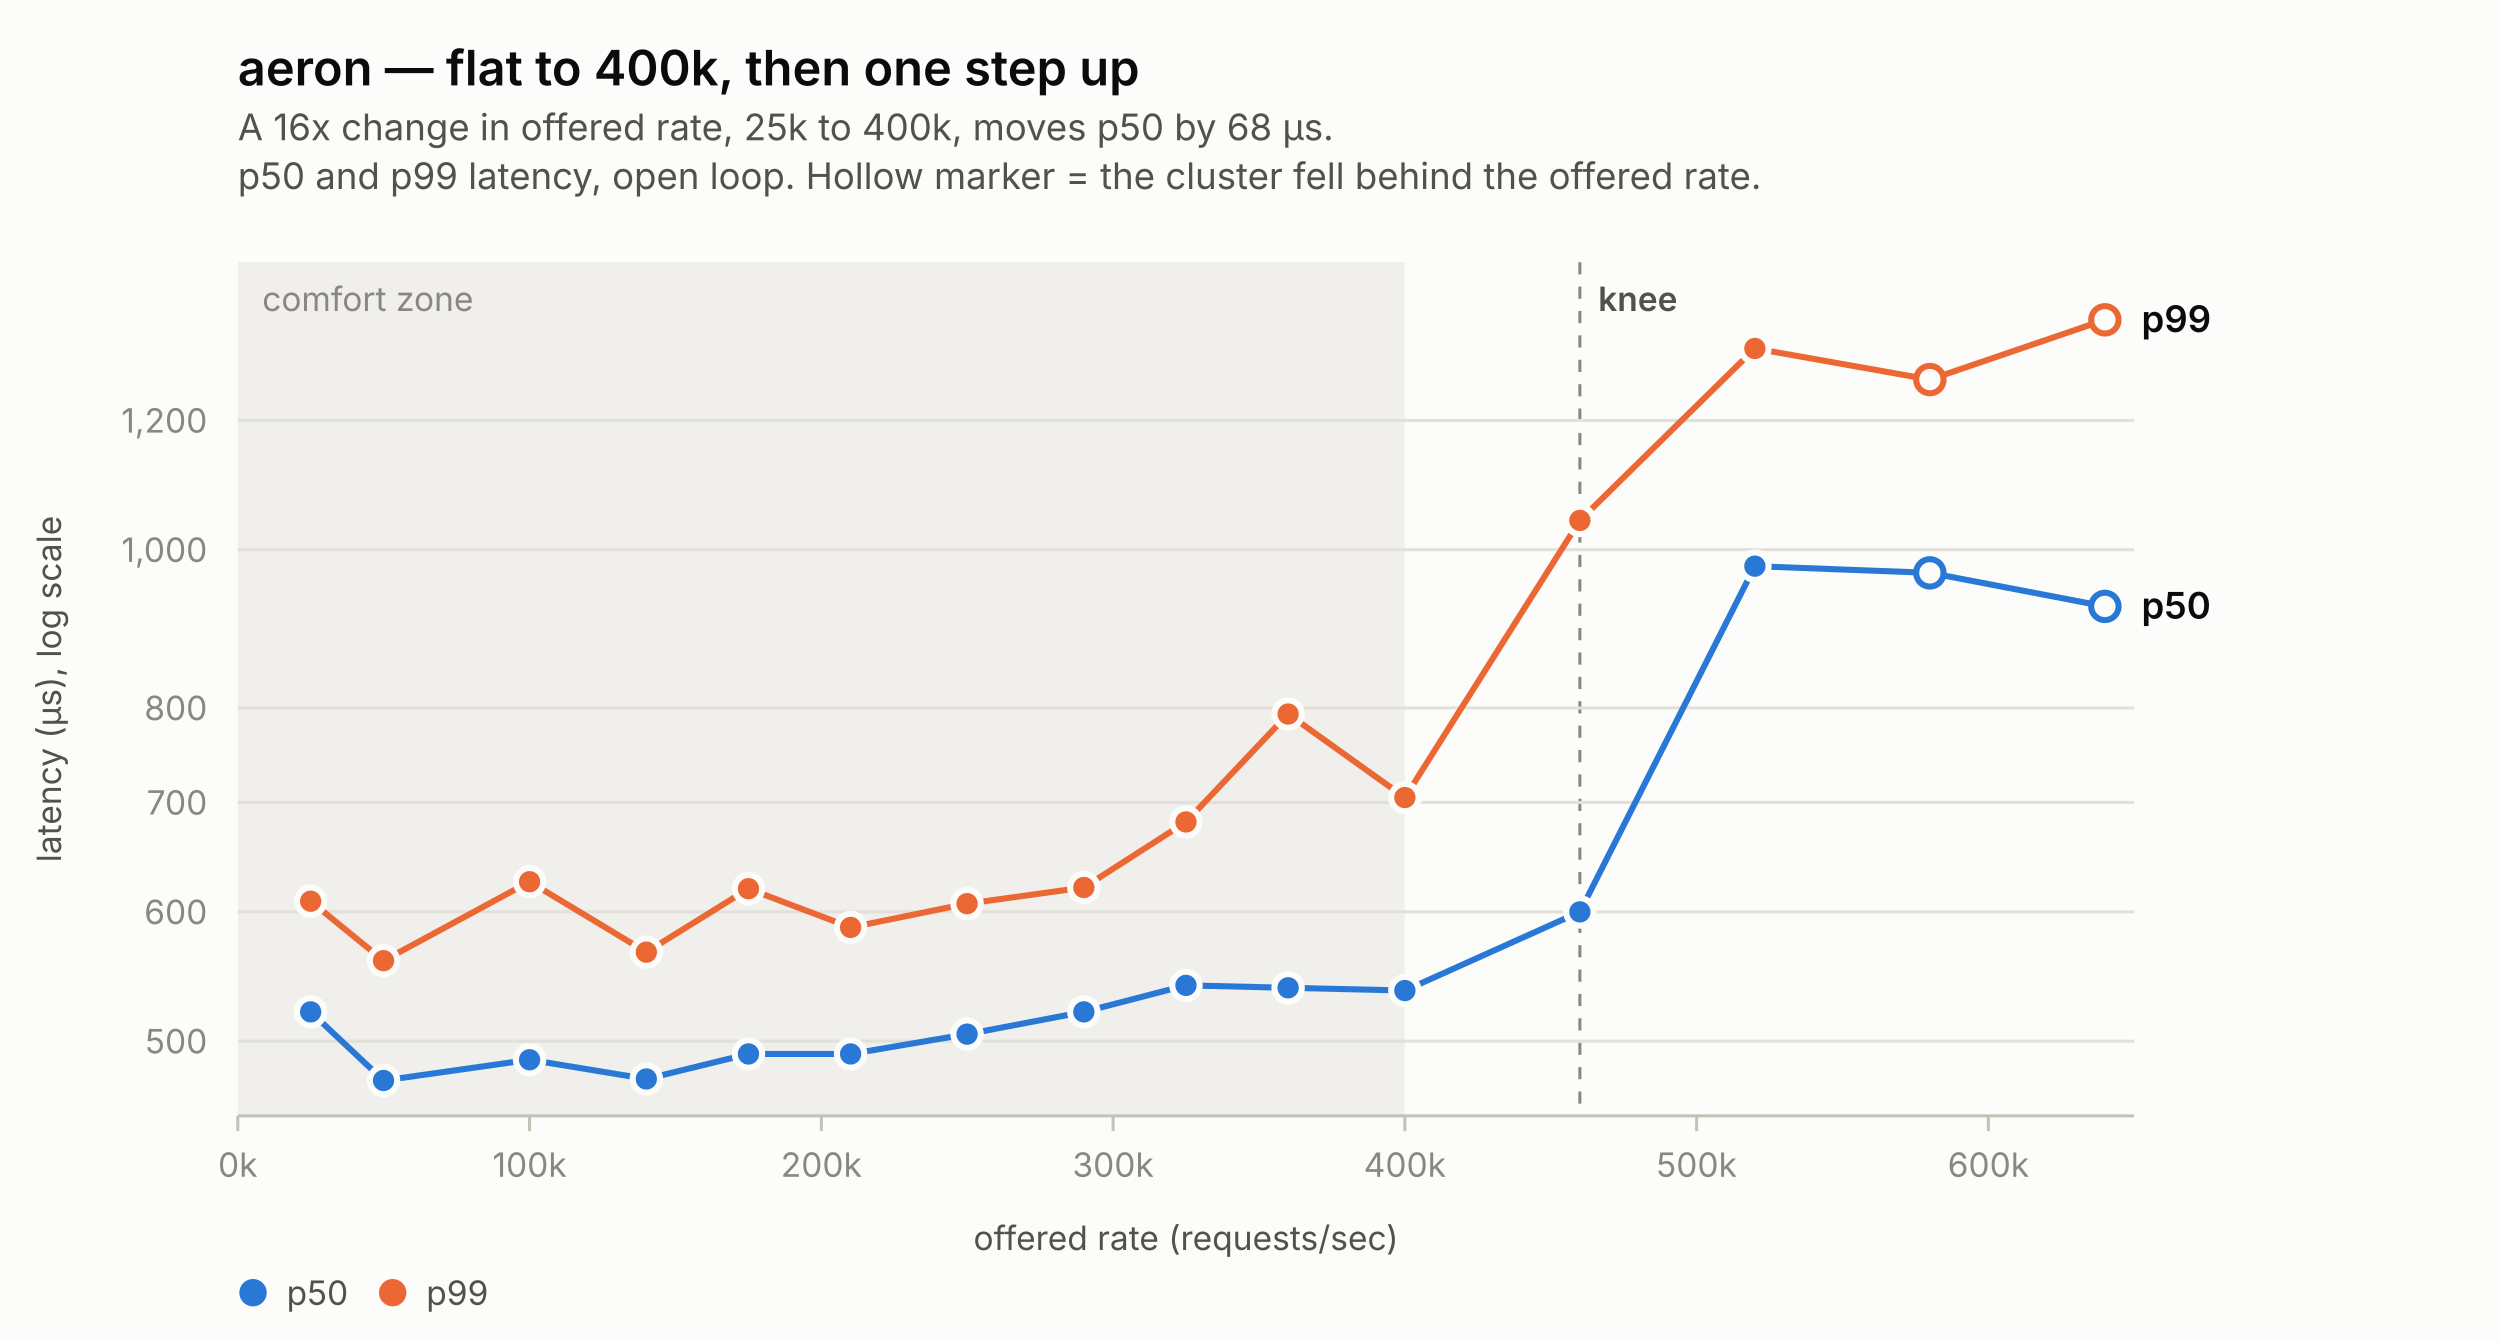
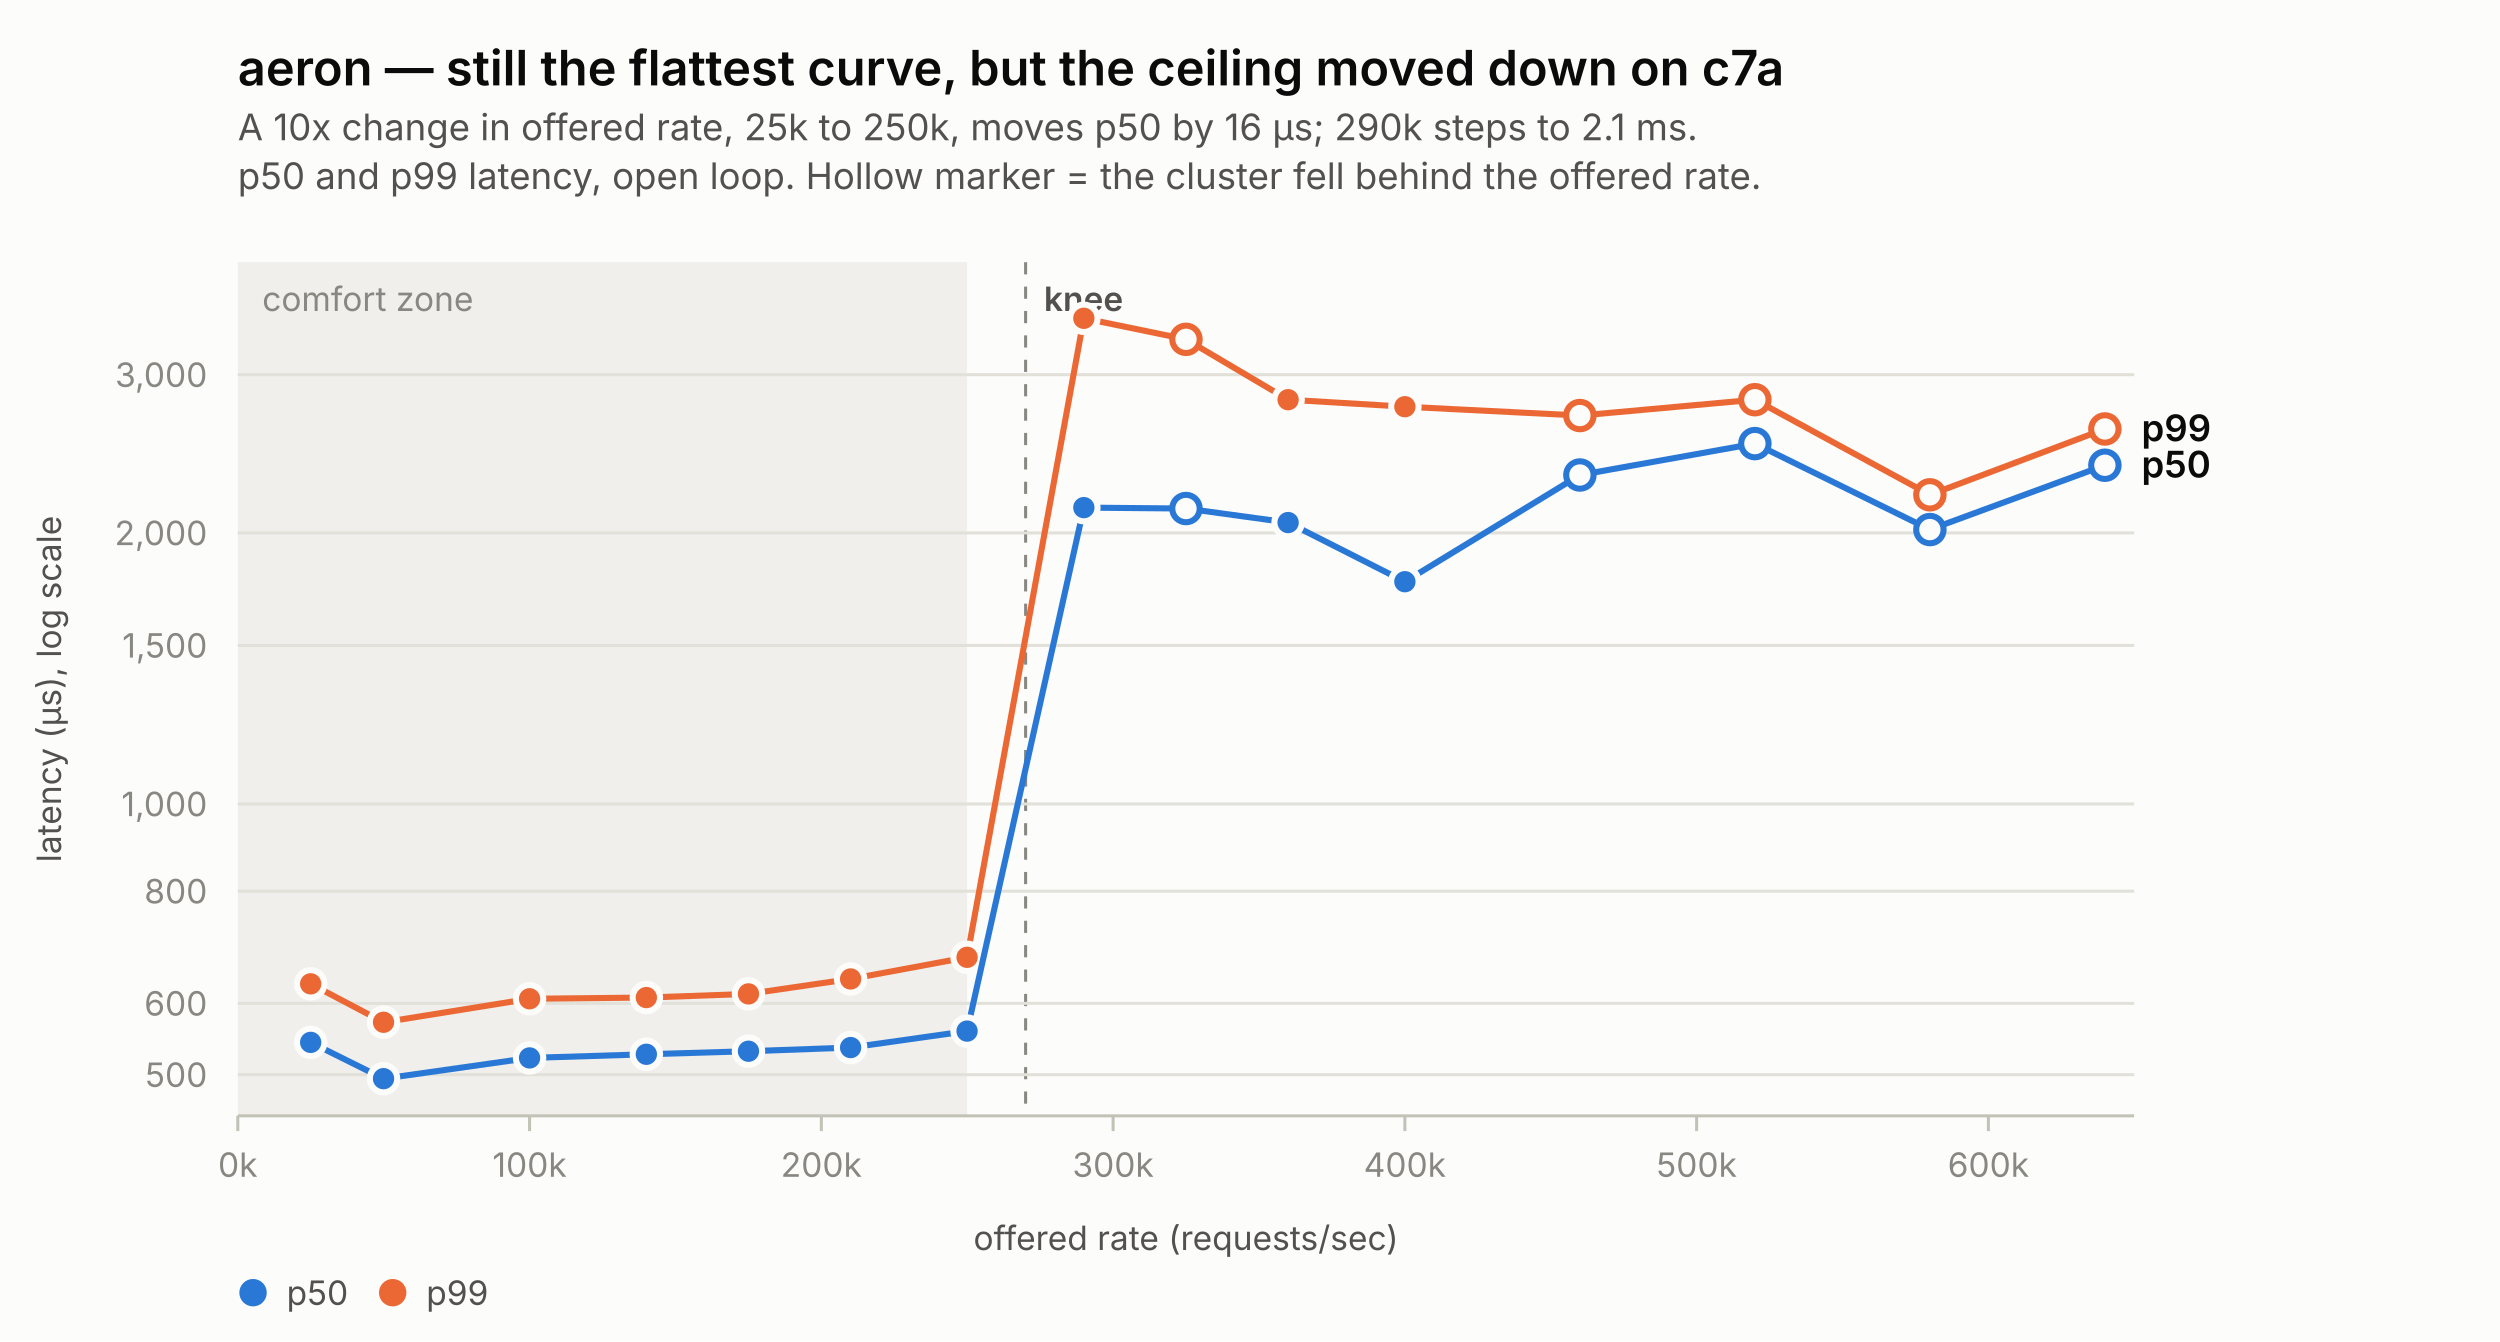
- <svg xmlns="http://www.w3.org/2000/svg" width="820" height="440" viewBox="0 0 820 440" font-family="system-ui,-apple-system,&quot;Segoe UI&quot;,sans-serif" role="img" aria-label="aeron — flat to 400k, then one step up">
+ <svg xmlns="http://www.w3.org/2000/svg" width="820" height="440" viewBox="0 0 820 440" font-family="system-ui,-apple-system,&quot;Segoe UI&quot;,sans-serif" role="img" aria-label="aeron — still the flattest curve, but the ceiling moved down on c7a">
  <rect width="820" height="440" fill="#fcfcfb" />
-   <text x="78" y="28" font-size="16" font-weight="600" fill="#0b0b0b">aeron — flat to 400k, then one step up</text>
-   <text x="78" y="46" font-size="12" fill="#52514e">A 16x change in offered rate, 25k to 400k, moves p50 by 68 µs.</text>
+   <text x="78" y="28" font-size="16" font-weight="600" fill="#0b0b0b">aeron — still the flattest curve, but the ceiling moved down on c7a</text>
+   <text x="78" y="46" font-size="12" fill="#52514e">A 10x change in offered rate, 25k to 250k, moves p50 by 16 µs; 290k steps to 2.1 ms.</text>
  <text x="78" y="62" font-size="12" fill="#52514e">p50 and p99 latency, open loop. Hollow marker = the cluster fell behind the offered rate.</text>
-   <rect x="78" y="86" width="382.8" height="280" fill="#f0efec" />
+   <rect x="78" y="86" width="239.2" height="280" fill="#f0efec" />
  <text x="86" y="102" font-size="11" fill="#898781">comfort zone</text>
-   <line x1="518.2" y1="86" x2="518.2" y2="366" stroke="#898781" stroke-width="1" stroke-dasharray="4 4" />
-   <text x="524.2" y="102" font-size="11" font-weight="600" fill="#52514e">knee</text>
-   <line x1="78" y1="341.5" x2="700" y2="341.5" stroke="#e1e0d9" stroke-width="1" />
-   <text x="68" y="345.5" font-size="11" fill="#898781" text-anchor="end">500</text>
-   <line x1="78" y1="299.1" x2="700" y2="299.1" stroke="#e1e0d9" stroke-width="1" />
-   <text x="68" y="303.1" font-size="11" fill="#898781" text-anchor="end">600</text>
-   <line x1="78" y1="263.2" x2="700" y2="263.2" stroke="#e1e0d9" stroke-width="1" />
-   <text x="68" y="267.2" font-size="11" fill="#898781" text-anchor="end">700</text>
-   <line x1="78" y1="232.2" x2="700" y2="232.2" stroke="#e1e0d9" stroke-width="1" />
-   <text x="68" y="236.2" font-size="11" fill="#898781" text-anchor="end">800</text>
-   <line x1="78" y1="180.3" x2="700" y2="180.3" stroke="#e1e0d9" stroke-width="1" />
-   <text x="68" y="184.3" font-size="11" fill="#898781" text-anchor="end">1,000</text>
-   <line x1="78" y1="137.9" x2="700" y2="137.9" stroke="#e1e0d9" stroke-width="1" />
-   <text x="68" y="141.9" font-size="11" fill="#898781" text-anchor="end">1,200</text>
+   <line x1="336.4" y1="86" x2="336.4" y2="366" stroke="#898781" stroke-width="1" stroke-dasharray="4 4" />
+   <text x="342.4" y="102" font-size="11" font-weight="600" fill="#52514e">knee</text>
+   <line x1="78" y1="352.5" x2="700" y2="352.5" stroke="#e1e0d9" stroke-width="1" />
+   <text x="68" y="356.5" font-size="11" fill="#898781" text-anchor="end">500</text>
+   <line x1="78" y1="329.1" x2="700" y2="329.1" stroke="#e1e0d9" stroke-width="1" />
+   <text x="68" y="333.1" font-size="11" fill="#898781" text-anchor="end">600</text>
+   <line x1="78" y1="292.3" x2="700" y2="292.3" stroke="#e1e0d9" stroke-width="1" />
+   <text x="68" y="296.3" font-size="11" fill="#898781" text-anchor="end">800</text>
+   <line x1="78" y1="263.7" x2="700" y2="263.7" stroke="#e1e0d9" stroke-width="1" />
+   <text x="68" y="267.7" font-size="11" fill="#898781" text-anchor="end">1,000</text>
+   <line x1="78" y1="211.7" x2="700" y2="211.7" stroke="#e1e0d9" stroke-width="1" />
+   <text x="68" y="215.7" font-size="11" fill="#898781" text-anchor="end">1,500</text>
+   <line x1="78" y1="174.8" x2="700" y2="174.8" stroke="#e1e0d9" stroke-width="1" />
+   <text x="68" y="178.8" font-size="11" fill="#898781" text-anchor="end">2,000</text>
+   <line x1="78" y1="122.9" x2="700" y2="122.9" stroke="#e1e0d9" stroke-width="1" />
+   <text x="68" y="126.9" font-size="11" fill="#898781" text-anchor="end">3,000</text>
  <text x="20" y="226" font-size="11" fill="#52514e" text-anchor="middle" transform="rotate(-90 20 226)">latency (µs), log scale</text>
  <line x1="78" y1="366" x2="700" y2="366" stroke="#c3c2b7" stroke-width="1" />
  <line x1="78.0" y1="366" x2="78.0" y2="371" stroke="#c3c2b7" stroke-width="1" />
  <text x="78.0" y="386" font-size="11" fill="#898781" text-anchor="middle">0k</text>
  <line x1="173.7" y1="366" x2="173.7" y2="371" stroke="#c3c2b7" stroke-width="1" />
  <text x="173.7" y="386" font-size="11" fill="#898781" text-anchor="middle">100k</text>
  <line x1="269.4" y1="366" x2="269.4" y2="371" stroke="#c3c2b7" stroke-width="1" />
  <text x="269.4" y="386" font-size="11" fill="#898781" text-anchor="middle">200k</text>
  <line x1="365.1" y1="366" x2="365.1" y2="371" stroke="#c3c2b7" stroke-width="1" />
  <text x="365.1" y="386" font-size="11" fill="#898781" text-anchor="middle">300k</text>
  <line x1="460.8" y1="366" x2="460.8" y2="371" stroke="#c3c2b7" stroke-width="1" />
  <text x="460.8" y="386" font-size="11" fill="#898781" text-anchor="middle">400k</text>
  <line x1="556.5" y1="366" x2="556.5" y2="371" stroke="#c3c2b7" stroke-width="1" />
  <text x="556.5" y="386" font-size="11" fill="#898781" text-anchor="middle">500k</text>
  <line x1="652.2" y1="366" x2="652.2" y2="371" stroke="#c3c2b7" stroke-width="1" />
  <text x="652.2" y="386" font-size="11" fill="#898781" text-anchor="middle">600k</text>
  <text x="389" y="410" font-size="11" fill="#52514e" text-anchor="middle">offered rate (requests/sec)</text>
-   <path d="M101.9,295.6 L125.8,315.1 L173.7,289.2 L212.0,312.3 L245.5,291.5 L279.0,304.2 L317.2,296.4 L355.5,291.1 L389.0,269.6 L422.5,234.2 L460.8,261.6 L518.2,170.7 L575.6,114.3 L633.0,124.5 L690.4,104.9" fill="none" stroke="#eb6834" stroke-width="2" stroke-linejoin="round" stroke-linecap="round" />
-   <circle cx="101.9" cy="295.6" r="4.5" fill="#eb6834" stroke="#fcfcfb" stroke-width="2" />
-   <circle cx="125.8" cy="315.1" r="4.5" fill="#eb6834" stroke="#fcfcfb" stroke-width="2" />
-   <circle cx="173.7" cy="289.2" r="4.5" fill="#eb6834" stroke="#fcfcfb" stroke-width="2" />
-   <circle cx="212.0" cy="312.3" r="4.5" fill="#eb6834" stroke="#fcfcfb" stroke-width="2" />
-   <circle cx="245.5" cy="291.5" r="4.5" fill="#eb6834" stroke="#fcfcfb" stroke-width="2" />
-   <circle cx="279.0" cy="304.2" r="4.5" fill="#eb6834" stroke="#fcfcfb" stroke-width="2" />
-   <circle cx="317.2" cy="296.4" r="4.5" fill="#eb6834" stroke="#fcfcfb" stroke-width="2" />
-   <circle cx="355.5" cy="291.1" r="4.5" fill="#eb6834" stroke="#fcfcfb" stroke-width="2" />
-   <circle cx="389.0" cy="269.6" r="4.5" fill="#eb6834" stroke="#fcfcfb" stroke-width="2" />
-   <circle cx="422.5" cy="234.2" r="4.5" fill="#eb6834" stroke="#fcfcfb" stroke-width="2" />
-   <circle cx="460.8" cy="261.6" r="4.5" fill="#eb6834" stroke="#fcfcfb" stroke-width="2" />
-   <circle cx="518.2" cy="170.7" r="4.5" fill="#eb6834" stroke="#fcfcfb" stroke-width="2" />
-   <circle cx="575.6" cy="114.3" r="4.5" fill="#eb6834" stroke="#fcfcfb" stroke-width="2" />
-   <circle cx="633.0" cy="124.5" r="4.5" fill="#fcfcfb" stroke="#eb6834" stroke-width="2" />
-   <circle cx="690.4" cy="104.9" r="4.5" fill="#fcfcfb" stroke="#eb6834" stroke-width="2" />
-   <text x="702.4" y="108.9" font-size="12" font-weight="600" fill="#0b0b0b">p99</text>
-   <path d="M101.9,331.9 L125.8,354.4 L173.7,347.6 L212.0,353.9 L245.5,345.7 L279.0,345.7 L317.2,339.2 L355.5,331.9 L389.0,323.2 L422.5,324.0 L460.8,324.9 L518.2,299.1 L575.6,185.7 L633.0,187.9 L690.4,198.9" fill="none" stroke="#2a78d6" stroke-width="2" stroke-linejoin="round" stroke-linecap="round" />
-   <circle cx="101.9" cy="331.9" r="4.5" fill="#2a78d6" stroke="#fcfcfb" stroke-width="2" />
-   <circle cx="125.8" cy="354.4" r="4.5" fill="#2a78d6" stroke="#fcfcfb" stroke-width="2" />
-   <circle cx="173.7" cy="347.6" r="4.5" fill="#2a78d6" stroke="#fcfcfb" stroke-width="2" />
-   <circle cx="212.0" cy="353.9" r="4.5" fill="#2a78d6" stroke="#fcfcfb" stroke-width="2" />
-   <circle cx="245.5" cy="345.7" r="4.5" fill="#2a78d6" stroke="#fcfcfb" stroke-width="2" />
-   <circle cx="279.0" cy="345.7" r="4.5" fill="#2a78d6" stroke="#fcfcfb" stroke-width="2" />
-   <circle cx="317.2" cy="339.2" r="4.5" fill="#2a78d6" stroke="#fcfcfb" stroke-width="2" />
-   <circle cx="355.5" cy="331.9" r="4.5" fill="#2a78d6" stroke="#fcfcfb" stroke-width="2" />
-   <circle cx="389.0" cy="323.2" r="4.5" fill="#2a78d6" stroke="#fcfcfb" stroke-width="2" />
-   <circle cx="422.5" cy="324.0" r="4.5" fill="#2a78d6" stroke="#fcfcfb" stroke-width="2" />
-   <circle cx="460.8" cy="324.9" r="4.5" fill="#2a78d6" stroke="#fcfcfb" stroke-width="2" />
-   <circle cx="518.2" cy="299.1" r="4.5" fill="#2a78d6" stroke="#fcfcfb" stroke-width="2" />
-   <circle cx="575.6" cy="185.7" r="4.5" fill="#2a78d6" stroke="#fcfcfb" stroke-width="2" />
-   <circle cx="633.0" cy="187.9" r="4.5" fill="#fcfcfb" stroke="#2a78d6" stroke-width="2" />
-   <circle cx="690.4" cy="198.9" r="4.5" fill="#fcfcfb" stroke="#2a78d6" stroke-width="2" />
-   <text x="702.4" y="202.9" font-size="12" font-weight="600" fill="#0b0b0b">p50</text>
+   <path d="M101.9,322.7 L125.8,335.3 L173.7,327.6 L212.0,327.2 L245.5,326.0 L279.0,321.1 L317.2,314.0 L355.5,104.4 L389.0,111.3 L422.5,131.1 L460.8,133.4 L518.2,136.3 L575.6,131.1 L633.0,162.3 L690.4,140.7" fill="none" stroke="#eb6834" stroke-width="2" stroke-linejoin="round" stroke-linecap="round" />
+   <circle cx="101.9" cy="322.7" r="4.5" fill="#eb6834" stroke="#fcfcfb" stroke-width="2" />
+   <circle cx="125.8" cy="335.3" r="4.5" fill="#eb6834" stroke="#fcfcfb" stroke-width="2" />
+   <circle cx="173.7" cy="327.6" r="4.5" fill="#eb6834" stroke="#fcfcfb" stroke-width="2" />
+   <circle cx="212.0" cy="327.2" r="4.5" fill="#eb6834" stroke="#fcfcfb" stroke-width="2" />
+   <circle cx="245.5" cy="326.0" r="4.5" fill="#eb6834" stroke="#fcfcfb" stroke-width="2" />
+   <circle cx="279.0" cy="321.1" r="4.5" fill="#eb6834" stroke="#fcfcfb" stroke-width="2" />
+   <circle cx="317.2" cy="314.0" r="4.5" fill="#eb6834" stroke="#fcfcfb" stroke-width="2" />
+   <circle cx="355.5" cy="104.4" r="4.5" fill="#eb6834" stroke="#fcfcfb" stroke-width="2" />
+   <circle cx="389.0" cy="111.3" r="4.5" fill="#fcfcfb" stroke="#eb6834" stroke-width="2" />
+   <circle cx="422.5" cy="131.1" r="4.5" fill="#eb6834" stroke="#fcfcfb" stroke-width="2" />
+   <circle cx="460.8" cy="133.4" r="4.5" fill="#eb6834" stroke="#fcfcfb" stroke-width="2" />
+   <circle cx="518.2" cy="136.3" r="4.5" fill="#fcfcfb" stroke="#eb6834" stroke-width="2" />
+   <circle cx="575.6" cy="131.1" r="4.5" fill="#fcfcfb" stroke="#eb6834" stroke-width="2" />
+   <circle cx="633.0" cy="162.3" r="4.5" fill="#fcfcfb" stroke="#eb6834" stroke-width="2" />
+   <circle cx="690.4" cy="140.7" r="4.5" fill="#fcfcfb" stroke="#eb6834" stroke-width="2" />
+   <text x="702.4" y="144.7" font-size="12" font-weight="600" fill="#0b0b0b">p99</text>
+   <path d="M101.9,341.9 L125.8,353.8 L173.7,347.0 L212.0,345.8 L245.5,344.8 L279.0,343.6 L317.2,338.2 L355.5,166.5 L389.0,166.8 L422.5,171.4 L460.8,190.8 L518.2,155.8 L575.6,145.5 L633.0,173.7 L690.4,152.6" fill="none" stroke="#2a78d6" stroke-width="2" stroke-linejoin="round" stroke-linecap="round" />
+   <circle cx="101.9" cy="341.9" r="4.5" fill="#2a78d6" stroke="#fcfcfb" stroke-width="2" />
+   <circle cx="125.8" cy="353.8" r="4.5" fill="#2a78d6" stroke="#fcfcfb" stroke-width="2" />
+   <circle cx="173.7" cy="347.0" r="4.5" fill="#2a78d6" stroke="#fcfcfb" stroke-width="2" />
+   <circle cx="212.0" cy="345.8" r="4.5" fill="#2a78d6" stroke="#fcfcfb" stroke-width="2" />
+   <circle cx="245.5" cy="344.8" r="4.5" fill="#2a78d6" stroke="#fcfcfb" stroke-width="2" />
+   <circle cx="279.0" cy="343.6" r="4.5" fill="#2a78d6" stroke="#fcfcfb" stroke-width="2" />
+   <circle cx="317.2" cy="338.2" r="4.5" fill="#2a78d6" stroke="#fcfcfb" stroke-width="2" />
+   <circle cx="355.5" cy="166.5" r="4.5" fill="#2a78d6" stroke="#fcfcfb" stroke-width="2" />
+   <circle cx="389.0" cy="166.8" r="4.5" fill="#fcfcfb" stroke="#2a78d6" stroke-width="2" />
+   <circle cx="422.5" cy="171.4" r="4.5" fill="#2a78d6" stroke="#fcfcfb" stroke-width="2" />
+   <circle cx="460.8" cy="190.8" r="4.5" fill="#2a78d6" stroke="#fcfcfb" stroke-width="2" />
+   <circle cx="518.2" cy="155.8" r="4.5" fill="#fcfcfb" stroke="#2a78d6" stroke-width="2" />
+   <circle cx="575.6" cy="145.5" r="4.5" fill="#fcfcfb" stroke="#2a78d6" stroke-width="2" />
+   <circle cx="633.0" cy="173.7" r="4.5" fill="#fcfcfb" stroke="#2a78d6" stroke-width="2" />
+   <circle cx="690.4" cy="152.6" r="4.5" fill="#fcfcfb" stroke="#2a78d6" stroke-width="2" />
+   <text x="702.4" y="156.6" font-size="12" font-weight="600" fill="#0b0b0b">p50</text>
  <circle cx="83" cy="424" r="4.5" fill="#2a78d6" />
  <text x="94" y="428" font-size="11" fill="#52514e">p50</text>
  <circle cx="128.8" cy="424" r="4.5" fill="#eb6834" />
  <text x="139.8" y="428" font-size="11" fill="#52514e">p99</text>
</svg>
